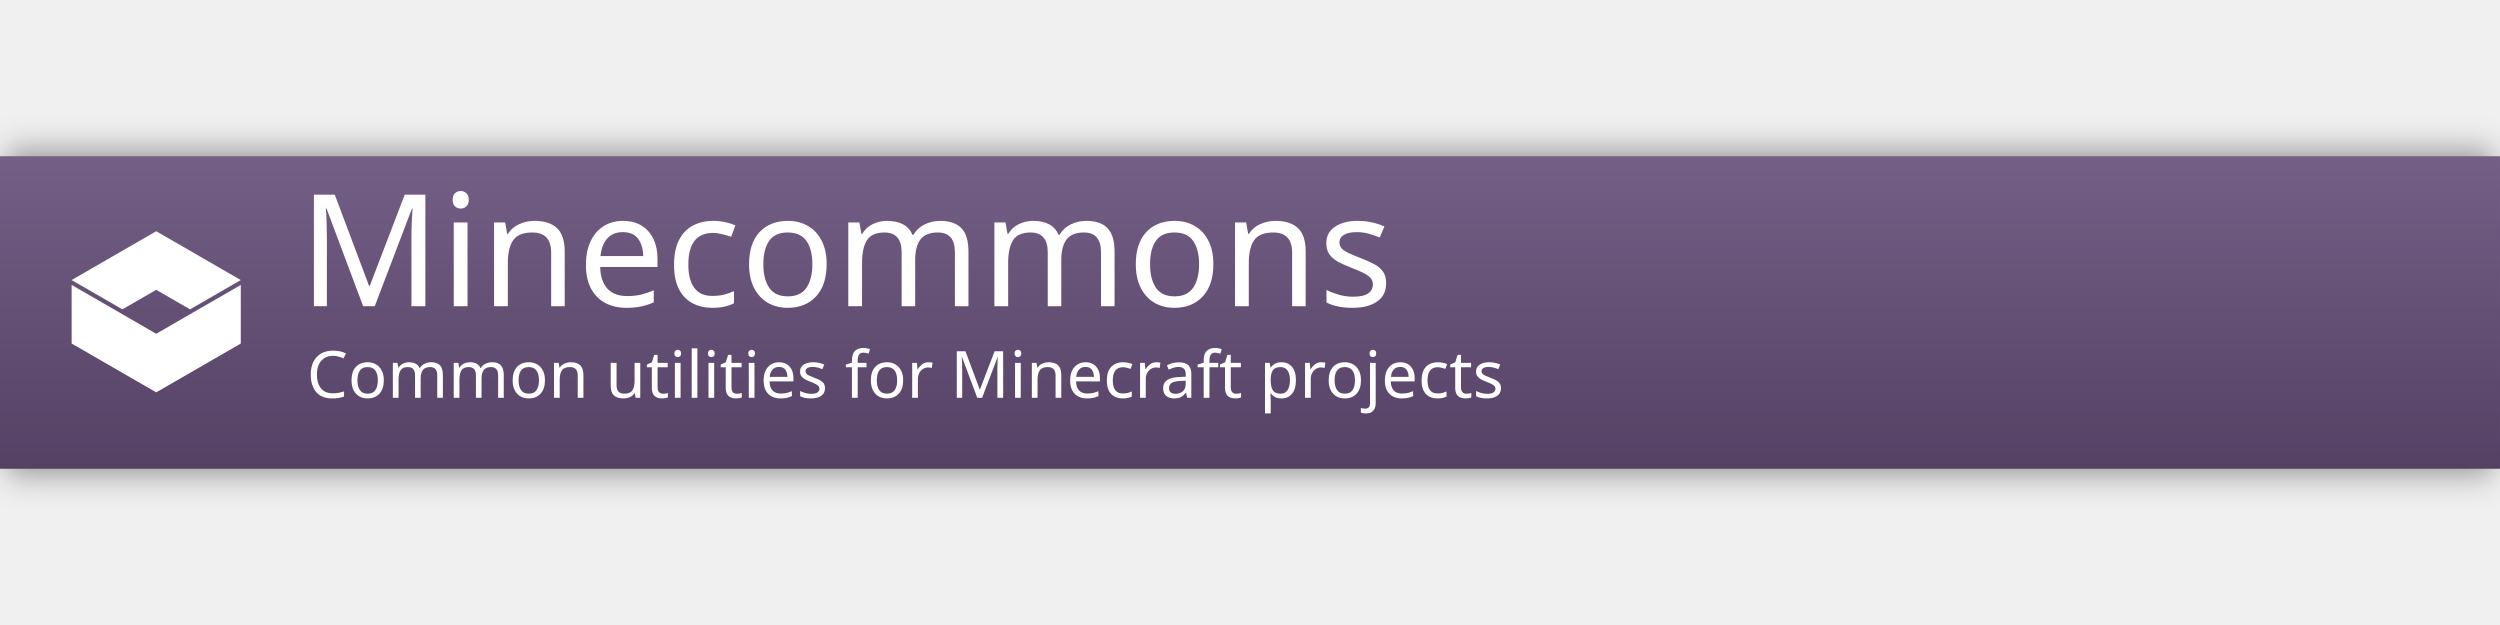
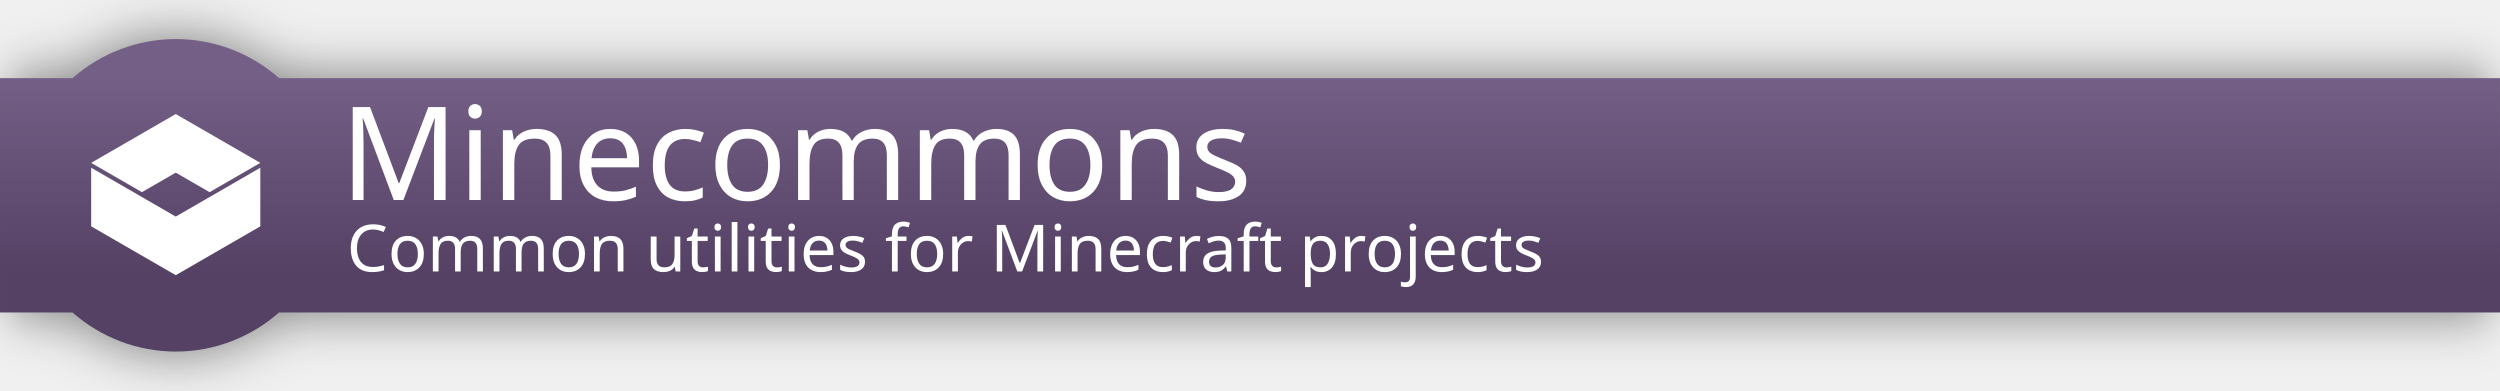
- <svg xmlns="http://www.w3.org/2000/svg" xmlns:xlink="http://www.w3.org/1999/xlink" width="2048" height="512" viewBox="0 0 541.867 135.467" version="1.1" id="svg5">
+ <svg xmlns="http://www.w3.org/2000/svg" xmlns:xlink="http://www.w3.org/1999/xlink" width="2048" height="320" viewBox="0 0 541.867 84.667" version="1.1" id="svg5">
  <defs id="defs2">
    <rect x="320" y="96" width="448" height="64" id="rect10272" />
    <linearGradient id="linearGradient1144">
      <stop style="stop-color:#745f86;stop-opacity:1" offset="0" id="stop1140" />
      <stop style="stop-color:#544164;stop-opacity:1" offset="1" id="stop1142" />
    </linearGradient>
-     <linearGradient xlink:href="#linearGradient1144" id="linearGradient1146" x1="135.467" y1="16.933" x2="135.467" y2="50.8" gradientUnits="userSpaceOnUse" />
    <filter style="color-interpolation-filters:sRGB" id="filter61543" x="-0.078" y="-0.071" width="1.155" height="1.142">
      <feFlood flood-opacity="0.502" flood-color="rgb(0,0,0)" result="flood" id="feFlood61533" />
      <feComposite in="flood" in2="SourceGraphic" operator="in" result="composite1" id="feComposite61535" />
      <feGaussianBlur in="composite1" stdDeviation="2" result="blur" id="feGaussianBlur61537" />
      <feOffset dx="0" dy="0" result="offset" id="feOffset61539" />
      <feComposite in="SourceGraphic" in2="offset" operator="over" result="composite2" id="feComposite61541" />
    </filter>
    <filter style="color-interpolation-filters:sRGB" id="filter61555" x="-0.018" y="-0.142" width="1.035" height="1.283">
      <feFlood flood-opacity="0.502" flood-color="rgb(0,0,0)" result="flood" id="feFlood61545" />
      <feComposite in="flood" in2="SourceGraphic" operator="in" result="composite1" id="feComposite61547" />
      <feGaussianBlur in="composite1" stdDeviation="2" result="blur" id="feGaussianBlur61549" />
      <feOffset dx="0" dy="0" result="offset" id="feOffset61551" />
      <feComposite in="SourceGraphic" in2="offset" operator="over" result="composite2" id="feComposite61553" />
    </filter>
+     <linearGradient xlink:href="#linearGradient1144" id="linearGradient1335" x1="270.933" y1="8.467" x2="270.933" y2="50.8" gradientUnits="userSpaceOnUse" gradientTransform="translate(0,8.466667)" />
+     <filter style="color-interpolation-filters:sRGB;" id="filter34827" x="-0.027" y="-0.213" width="1.053" height="1.425">
+       <feFlood flood-opacity="0.502" flood-color="rgb(0,0,0)" result="flood" id="feFlood34817" />
+       <feComposite in="flood" in2="SourceGraphic" operator="in" result="composite1" id="feComposite34819" />
+       <feGaussianBlur in="composite1" stdDeviation="6" result="blur" id="feGaussianBlur34821" />
+       <feOffset dx="0" dy="0" result="offset" id="feOffset34823" />
+       <feComposite in="SourceGraphic" in2="offset" operator="over" result="composite2" id="feComposite34825" />
+     </filter>
  </defs>
  <g id="layer1">
-     <rect style="fill:url(#linearGradient1146);fill-opacity:1;stroke-width:1;filter:url(#filter61555)" id="rect876" width="270.933" height="33.867" x="0" y="16.933" transform="matrix(2,0,0,2,6.6666667e-6,-4.3333333e-6)" />
-     <text xml:space="preserve" transform="matrix(0.5291667,0,0,0.5291667,6.6666667e-6,-4.3333333e-6)" id="text10270" style="font-style:normal;font-variant:normal;font-weight:normal;font-stretch:normal;font-size:40px;line-height:1.25;font-family:Bahnschrift;-inkscape-font-specification:Bahnschrift;white-space:pre;shape-inside:url(#rect10272);fill:#000000;fill-opacity:1;stroke:none" />
-     <text xml:space="preserve" style="font-style:normal;font-weight:normal;font-size:33.867px;line-height:1.25;font-family:sans-serif;fill:#000000;fill-opacity:1;stroke:none;stroke-width:0.529" x="64.757" y="66.377" id="text17120">
-       <tspan id="tspan17118" style="font-style:normal;font-variant:normal;font-weight:normal;font-stretch:normal;font-size:33.867px;font-family:Bahnschrift;-inkscape-font-specification:Bahnschrift;fill:#ffffff;fill-opacity:1;stroke-width:0.529" x="64.757" y="66.377">Minecommons</tspan>
-     </text>
-     <text xml:space="preserve" style="font-style:normal;font-weight:normal;font-size:14.111px;line-height:1.25;font-family:sans-serif;fill:#000000;fill-opacity:1;stroke:none;stroke-width:0.529" x="66.493" y="86.218" id="text50132">
-       <tspan id="tspan50130" style="font-style:normal;font-variant:normal;font-weight:normal;font-stretch:normal;font-size:14.111px;font-family:Bahnschrift;-inkscape-font-specification:Bahnschrift;fill:#ffffff;fill-opacity:1;stroke-width:0.529" x="66.493" y="86.218">Common utilities for Minecraft projects</tspan>
-     </text>
-     <g id="g3781" style="stroke-width:8.467;stroke-miterlimit:4;stroke-dasharray:none" transform="matrix(0.5,0,0,0.5,-270.9422,101.4466)">
-       <path style="fill:#ffffff;fill-opacity:1;stroke:none;stroke-width:8.467;stroke-linecap:butt;stroke-linejoin:miter;stroke-miterlimit:4;stroke-dasharray:none;stroke-opacity:1" d="m 572.938,-53.975 36.662,21.167 36.662,-21.167 v -25.4 l -36.662,21.167 -36.662,-21.167 z" id="path7805-3" />
-       <path style="fill:#ffffff;fill-opacity:1;stroke:none;stroke-width:8.467;stroke-linecap:butt;stroke-linejoin:miter;stroke-miterlimit:4;stroke-dasharray:none;stroke-opacity:1" d="m 572.938,-81.492 36.662,-21.167 36.662,21.167 -21.997,12.7 -14.665,-8.467 -14.665,8.467 z" id="path9079-6" />
+     <text xml:space="preserve" transform="matrix(0.5291667,0,0,0.5291667,6.6666667e-6,-15.53334)" id="text10270" style="font-style:normal;font-variant:normal;font-weight:normal;font-stretch:normal;font-size:40px;line-height:1.25;font-family:Bahnschrift;-inkscape-font-specification:Bahnschrift;white-space:pre;shape-inside:url(#rect10272);fill:#000000;fill-opacity:1;stroke:none" />
+     <path id="rect1327" style="fill:url(#linearGradient1335);stroke-width:1;filter:url(#filter34827)" d="M 38.1,8.467 A 33.867,33.867 0 0 0 15.732,16.933 H 0 v 50.8 H 15.732 A 33.867,33.867 0 0 0 38.1,76.2 33.867,33.867 0 0 0 60.468,67.733 H 541.867 v -50.8 H 60.5 A 33.867,33.867 0 0 0 38.1,8.467 Z" />
+     <g id="g3781-5" style="stroke-width:8.467;stroke-miterlimit:4;stroke-dasharray:none" transform="matrix(0.5,0,0,0.5,-266.7088,76.04657)">
+       <path style="fill:#ffffff;fill-opacity:1;stroke:none;stroke-width:8.467;stroke-linecap:butt;stroke-linejoin:miter;stroke-miterlimit:4;stroke-dasharray:none;stroke-opacity:1" d="m 572.938,-53.975 36.662,21.167 36.662,-21.167 v -25.4 l -36.662,21.167 -36.662,-21.167 z" id="path7805-3-3" />
+       <path style="fill:#ffffff;fill-opacity:1;stroke:none;stroke-width:8.467;stroke-linecap:butt;stroke-linejoin:miter;stroke-miterlimit:4;stroke-dasharray:none;stroke-opacity:1" d="m 572.938,-81.492 36.662,-21.167 36.662,21.167 -21.997,12.7 -14.665,-8.467 -14.665,8.467 z" id="path9079-6-5" />
+     </g>
+     <g id="g34888" transform="translate(-1.23512e-6,2.147712)">
+       <text xml:space="preserve" style="font-size:28.222px;line-height:1.25;font-family:'Noto Sans';-inkscape-font-specification:'Noto Sans';stroke-width:0.265" x="73.72" y="41.203" id="text8076">
+         <tspan id="tspan8074" style="font-style:normal;font-variant:normal;font-weight:normal;font-stretch:normal;font-size:28.222px;font-family:Bahnschrift;-inkscape-font-specification:Bahnschrift;fill:#ffffff;fill-opacity:1;stroke-width:0.265" x="73.72" y="41.203">Minecommons</tspan>
+       </text>
+       <text xml:space="preserve" style="font-size:14.111px;line-height:1.25;font-family:'Noto Sans';-inkscape-font-specification:'Noto Sans';stroke-width:0.265" x="75.166" y="56.688" id="text28342">
+         <tspan id="tspan28340" style="font-style:normal;font-variant:normal;font-weight:normal;font-stretch:normal;font-size:14.111px;font-family:Bahnschrift;-inkscape-font-specification:Bahnschrift;fill:#ffffff;fill-opacity:1;stroke-width:0.265" x="75.166" y="56.688">Common utilities for Minecraft projects</tspan>
+       </text>
    </g>
  </g>
</svg>
